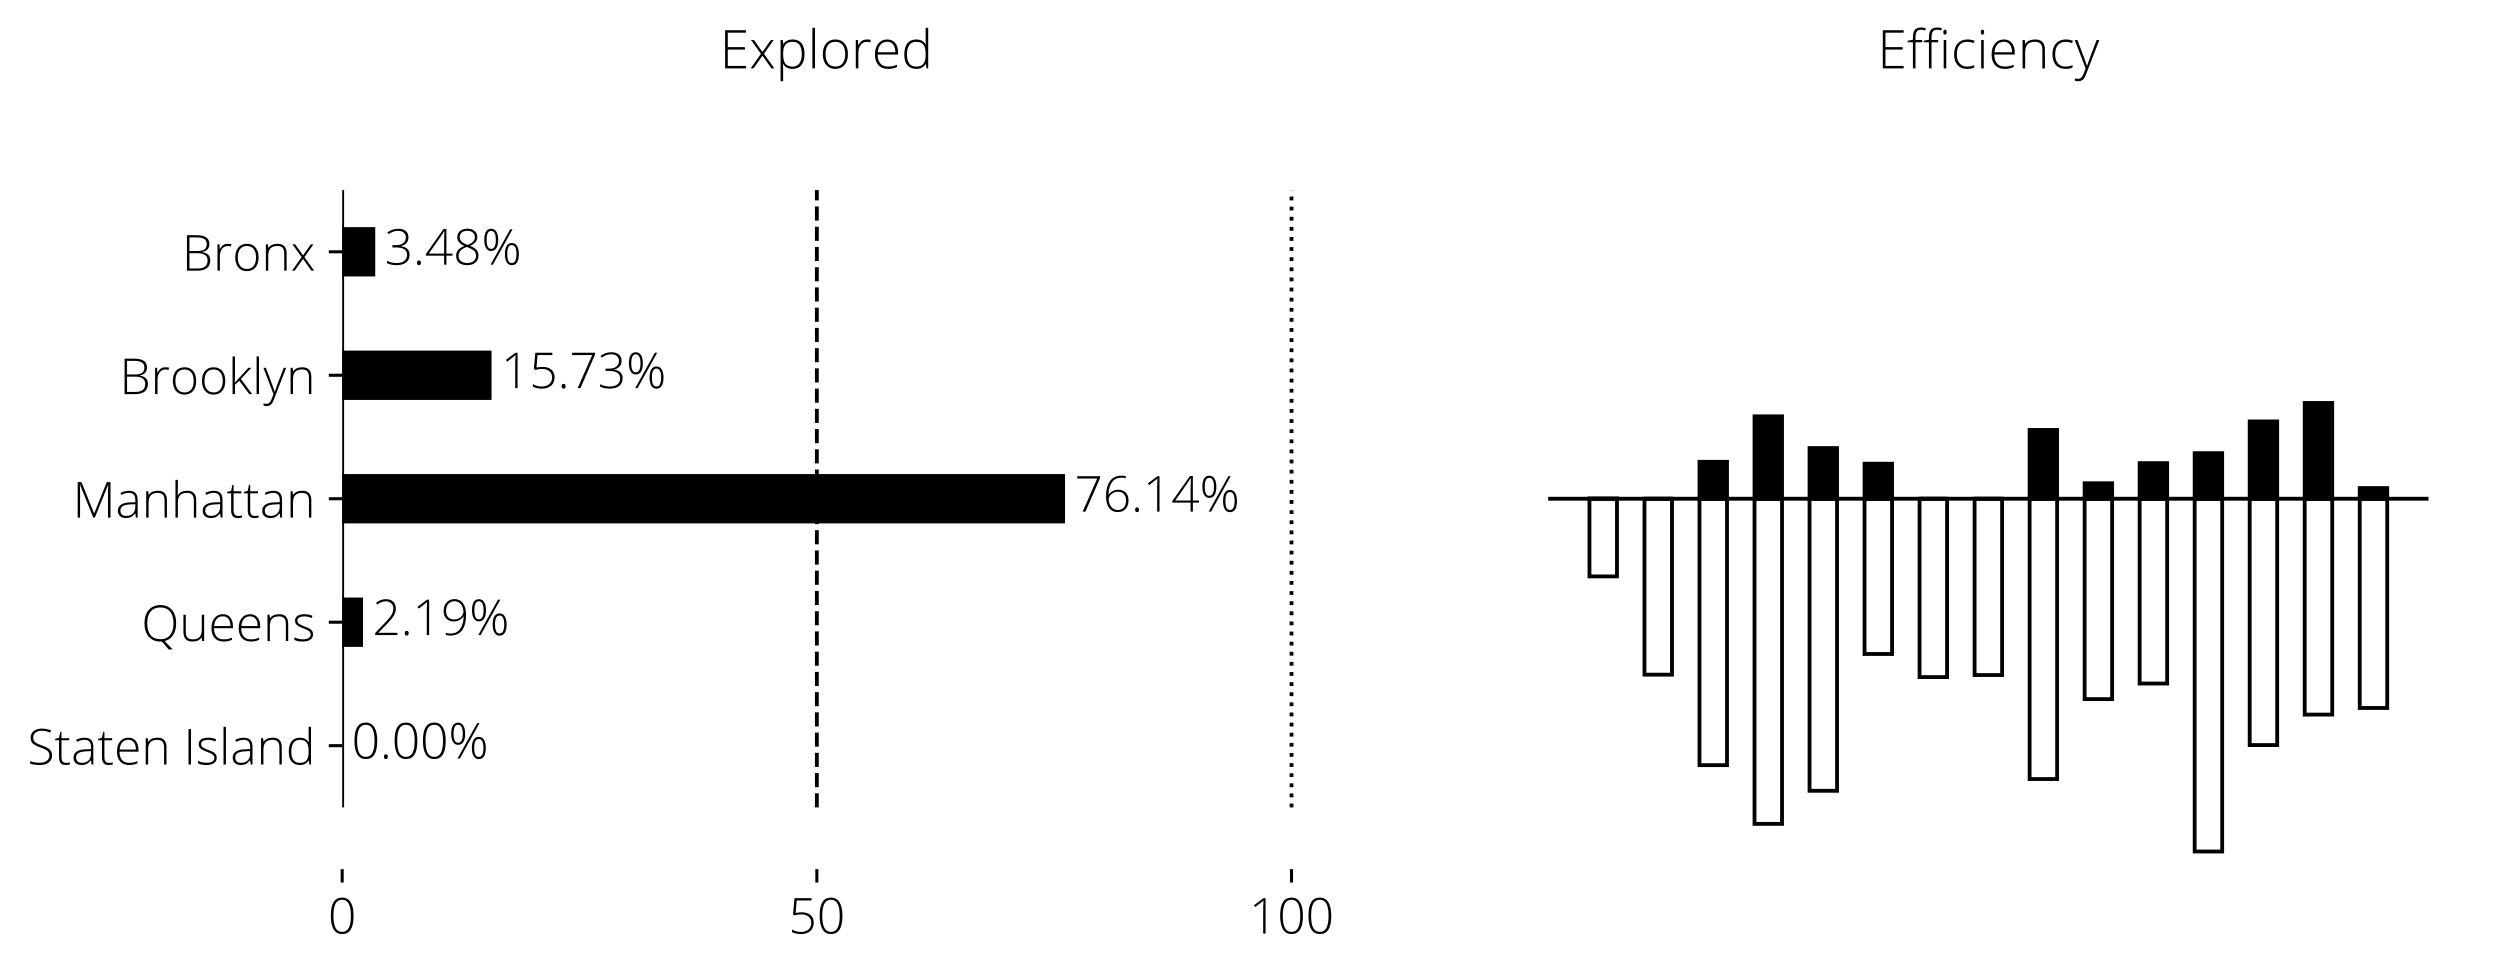
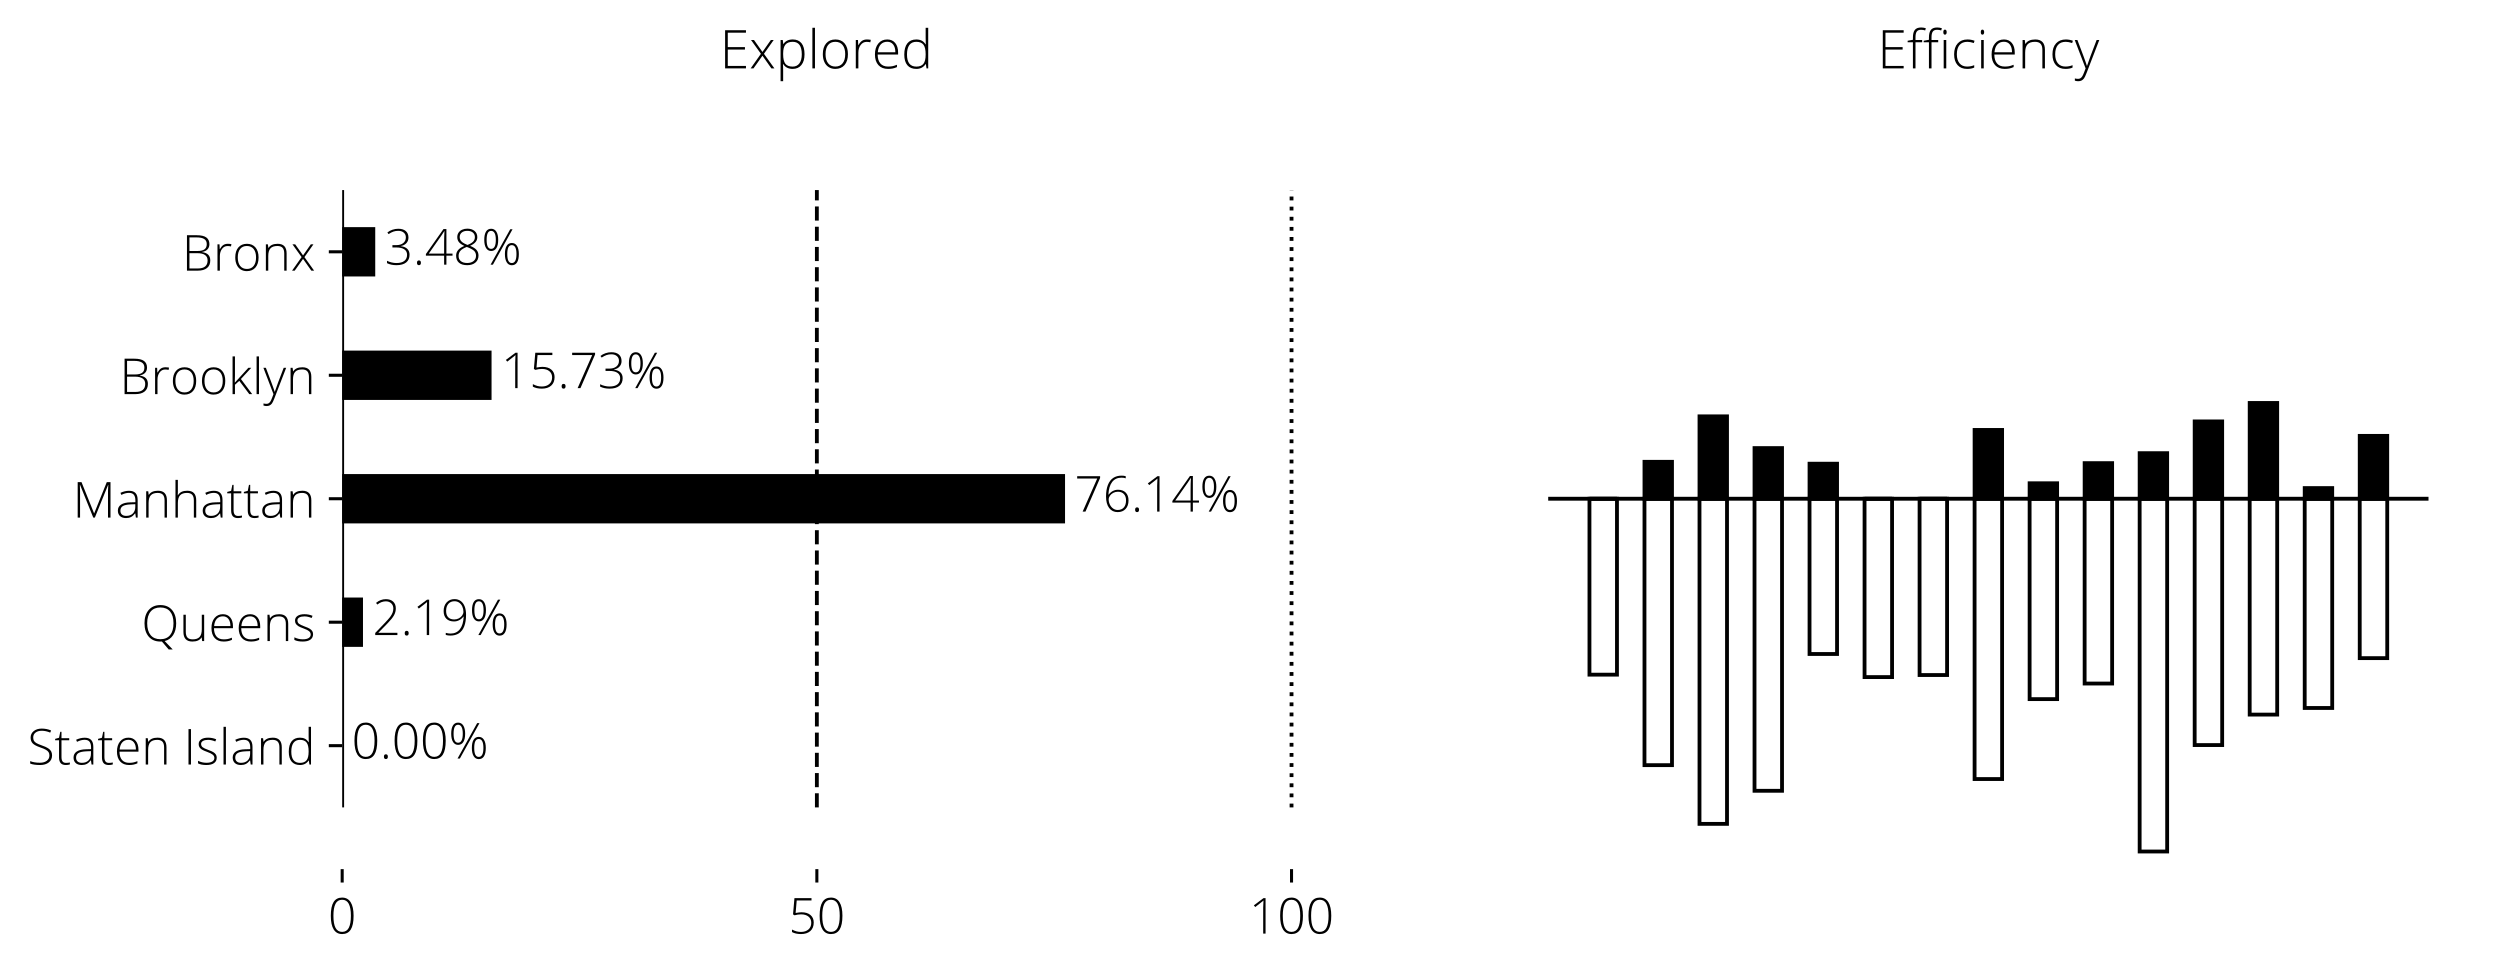
<svg xmlns="http://www.w3.org/2000/svg" xmlns:xlink="http://www.w3.org/1999/xlink" width="654.828pt" height="254.856pt" viewBox="0 0 654.828 254.856" version="1.1">
  <defs>
    <style type="text/css">*{stroke-linejoin: round; stroke-linecap: butt}</style>
  </defs>
  <g id="figure_1">
    <g id="patch_1">
      <path d="M 0 254.856  L 654.828 254.856  L 654.828 0  L 0 0  z " style="fill: #ffffff" />
    </g>
    <g id="axes_1">
      <g id="patch_2">
        <path d="M 89.628 227.654  L 343.265 227.654  L 343.265 33.614  L 89.628 33.614  L 89.628 227.654  z " style="fill: none" />
      </g>
      <g id="patch_3">
-         <path d="M 89.628 201.782  L 89.628 201.782  L 89.628 188.846  L 89.628 188.846  z " clip-path="url(#p3c4c8a587e)" />
+         <path d="M 89.628 201.782  L 89.628 201.782  L 89.628 188.846  L 89.628 188.846  z " clip-path="url(#p5fe9586108)" />
      </g>
      <g id="patch_4">
-         <path d="M 89.628 169.442  L 95.077 169.442  L 95.077 156.506  L 89.628 156.506  z " clip-path="url(#p3c4c8a587e)" />
+         <path d="M 89.628 169.442  L 95.077 169.442  L 95.077 156.506  L 89.628 156.506  z " clip-path="url(#p5fe9586108)" />
      </g>
      <g id="patch_5">
-         <path d="M 89.628 137.102  L 278.967 137.102  L 278.967 124.166  L 89.628 124.166  z " clip-path="url(#p3c4c8a587e)" />
+         <path d="M 89.628 137.102  L 278.967 137.102  L 278.967 124.166  L 89.628 124.166  z " clip-path="url(#p5fe9586108)" />
      </g>
      <g id="patch_6">
-         <path d="M 89.628 104.762  L 128.753 104.762  L 128.753 91.826  L 89.628 91.826  z " clip-path="url(#p3c4c8a587e)" />
+         <path d="M 89.628 104.762  L 128.753 104.762  L 128.753 91.826  L 89.628 91.826  z " clip-path="url(#p5fe9586108)" />
      </g>
      <g id="patch_7">
-         <path d="M 89.628 72.422  L 98.287 72.422  L 98.287 59.486  L 89.628 59.486  z " clip-path="url(#p3c4c8a587e)" />
+         <path d="M 89.628 72.422  L 98.287 72.422  L 98.287 59.486  L 89.628 59.486  z " clip-path="url(#p5fe9586108)" />
      </g>
      <g id="matplotlib.axis_1">
        <g id="xtick_1">
          <g id="line2d_1">
            <defs>
-               <path id="m3b1855dc30" d="M 0 0  L 0 3.5  " style="stroke: #000000; stroke-width: 0.8" />
+               <path id="m36b77d39cf" d="M 0 0  L 0 3.5  " style="stroke: #000000; stroke-width: 0.8" />
            </defs>
            <g>
-               <use xlink:href="#m3b1855dc30" x="89.628" y="227.654" style="stroke: #000000; stroke-width: 0.8" />
+               <use xlink:href="#m36b77d39cf" x="89.628" y="227.654" style="stroke: #000000; stroke-width: 0.8" />
            </g>
          </g>
          <g id="text_1">
            <g transform="translate(85.91836 244.5322) scale(0.13 -0.13)">
              <defs>
                <path id="OpenSans-Light-30" d="M 3297 2297  Q 3297 1094 2930 515  Q 2563 -63 1819 -63  Q 1103 -63 731 532  Q 359 1128 359 2297  Q 359 3491 720 4066  Q 1081 4641 1819 4641  Q 2541 4641 2919 4045  Q 3297 3450 3297 2297  z M 697 2297  Q 697 1234 975 726  Q 1253 219 1819 219  Q 2409 219 2679 744  Q 2950 1269 2950 2297  Q 2950 3309 2679 3834  Q 2409 4359 1819 4359  Q 1228 4359 962 3834  Q 697 3309 697 2297  z " transform="scale(0.015625)" />
              </defs>
              <use xlink:href="#OpenSans-Light-30" />
            </g>
          </g>
        </g>
        <g id="xtick_2">
          <g id="line2d_2">
            <g>
-               <use xlink:href="#m3b1855dc30" x="213.96" y="227.654" style="stroke: #000000; stroke-width: 0.8" />
+               <use xlink:href="#m36b77d39cf" x="213.96" y="227.654" style="stroke: #000000; stroke-width: 0.8" />
            </g>
          </g>
          <g id="text_2">
            <g transform="translate(206.5398 244.5322) scale(0.13 -0.13)">
              <defs>
                <path id="OpenSans-Light-35" d="M 1678 2747  Q 2409 2747 2829 2394  Q 3250 2041 3250 1422  Q 3250 719 2812 328  Q 2375 -63 1606 -63  Q 1266 -63 959 4  Q 653 72 447 197  L 447 519  Q 784 347 1046 280  Q 1309 213 1606 213  Q 2206 213 2568 530  Q 2931 847 2931 1388  Q 2931 1897 2578 2187  Q 2225 2478 1619 2478  Q 1213 2478 769 2356  L 581 2478  L 763 4569  L 2963 4569  L 2963 4269  L 1056 4269  L 916 2656  Q 1403 2747 1678 2747  z " transform="scale(0.015625)" />
              </defs>
              <use xlink:href="#OpenSans-Light-35" />
              <use xlink:href="#OpenSans-Light-30" x="57.08" />
            </g>
          </g>
        </g>
        <g id="xtick_3">
          <g id="line2d_3">
            <g>
-               <use xlink:href="#m3b1855dc30" x="338.292" y="227.654" style="stroke: #000000; stroke-width: 0.8" />
+               <use xlink:href="#m36b77d39cf" x="338.292" y="227.654" style="stroke: #000000; stroke-width: 0.8" />
            </g>
          </g>
          <g id="text_3">
            <g transform="translate(327.1613 244.5322) scale(0.13 -0.13)">
              <defs>
                <path id="OpenSans-Light-31" d="M 2131 0  L 1825 0  L 1825 3328  Q 1825 3781 1863 4269  Q 1816 4222 1766 4178  Q 1716 4134 800 3419  L 622 3641  L 1863 4569  L 2131 4569  L 2131 0  z " transform="scale(0.015625)" />
              </defs>
              <use xlink:href="#OpenSans-Light-31" />
              <use xlink:href="#OpenSans-Light-30" x="57.08" />
              <use xlink:href="#OpenSans-Light-30" x="114.16" />
            </g>
          </g>
        </g>
      </g>
      <g id="matplotlib.axis_2">
        <g id="ytick_1">
          <g id="line2d_4">
            <defs>
-               <path id="mf1cb1aafc4" d="M 0 0  L -3.5 0  " style="stroke: #000000; stroke-width: 0.8" />
+               <path id="m8789d0661a" d="M 0 0  L -3.5 0  " style="stroke: #000000; stroke-width: 0.8" />
            </defs>
            <g>
-               <use xlink:href="#mf1cb1aafc4" x="89.628" y="195.314" style="stroke: #000000; stroke-width: 0.8" />
+               <use xlink:href="#m8789d0661a" x="89.628" y="195.314" style="stroke: #000000; stroke-width: 0.8" />
            </g>
          </g>
          <g id="text_4">
            <g transform="translate(7.2 200.2532) scale(0.13 -0.13)">
              <defs>
                <path id="OpenSans-Light-53" d="M 3169 1178  Q 3169 606 2748 271  Q 2328 -63 1631 -63  Q 794 -63 347 122  L 347 441  Q 841 231 1606 231  Q 2169 231 2498 489  Q 2828 747 2828 1166  Q 2828 1425 2718 1595  Q 2609 1766 2362 1906  Q 2116 2047 1638 2209  Q 938 2450 670 2729  Q 403 3009 403 3475  Q 403 3988 804 4311  Q 1206 4634 1838 4634  Q 2481 4634 3047 4391  L 2931 4116  Q 2363 4353 1844 4353  Q 1338 4353 1038 4118  Q 738 3884 738 3481  Q 738 3228 830 3065  Q 922 2903 1131 2773  Q 1341 2644 1850 2463  Q 2384 2278 2653 2104  Q 2922 1931 3045 1711  Q 3169 1491 3169 1178  z " transform="scale(0.015625)" />
                <path id="OpenSans-Light-74" d="M 1466 213  Q 1759 213 1978 263  L 1978 13  Q 1753 -63 1459 -63  Q 1009 -63 795 178  Q 581 419 581 934  L 581 3128  L 78 3128  L 78 3309  L 581 3450  L 738 4219  L 897 4219  L 897 3397  L 1894 3397  L 1894 3128  L 897 3128  L 897 978  Q 897 588 1034 400  Q 1172 213 1466 213  z " transform="scale(0.015625)" />
                <path id="OpenSans-Light-61" d="M 2631 0  L 2553 538  L 2528 538  Q 2272 209 2001 73  Q 1731 -63 1363 -63  Q 863 -63 584 193  Q 306 450 306 903  Q 306 1400 720 1675  Q 1134 1950 1919 1966  L 2566 1984  L 2566 2209  Q 2566 2694 2369 2941  Q 2172 3188 1734 3188  Q 1263 3188 756 2925  L 641 3194  Q 1200 3456 1747 3456  Q 2306 3456 2582 3165  Q 2859 2875 2859 2259  L 2859 0  L 2631 0  z M 1381 219  Q 1925 219 2239 530  Q 2553 841 2553 1394  L 2553 1728  L 1959 1703  Q 1244 1669 939 1480  Q 634 1291 634 891  Q 634 572 829 395  Q 1025 219 1381 219  z " transform="scale(0.015625)" />
                <path id="OpenSans-Light-65" d="M 1941 -63  Q 1200 -63 786 393  Q 372 850 372 1672  Q 372 2484 772 2973  Q 1172 3463 1850 3463  Q 2450 3463 2797 3044  Q 3144 2625 3144 1906  L 3144 1656  L 697 1656  Q 703 956 1023 587  Q 1344 219 1941 219  Q 2231 219 2451 259  Q 2672 300 3009 434  L 3009 153  Q 2722 28 2478 -17  Q 2234 -63 1941 -63  z M 1850 3188  Q 1359 3188 1062 2864  Q 766 2541 716 1931  L 2816 1931  Q 2816 2522 2559 2855  Q 2303 3188 1850 3188  z " transform="scale(0.015625)" />
                <path id="OpenSans-Light-6e" d="M 2938 0  L 2938 2203  Q 2938 2716 2722 2948  Q 2506 3181 2053 3181  Q 1444 3181 1161 2873  Q 878 2566 878 1875  L 878 0  L 569 0  L 569 3397  L 831 3397  L 891 2931  L 909 2931  Q 1241 3463 2088 3463  Q 3244 3463 3244 2222  L 3244 0  L 2938 0  z " transform="scale(0.015625)" />
                <path id="OpenSans-Light-20" transform="scale(0.015625)" />
                <path id="OpenSans-Light-49" d="M 647 0  L 647 4569  L 966 4569  L 966 0  L 647 0  z " transform="scale(0.015625)" />
                <path id="OpenSans-Light-73" d="M 2675 884  Q 2675 428 2328 182  Q 1981 -63 1344 -63  Q 663 -63 263 147  L 263 481  Q 775 225 1344 225  Q 1847 225 2108 392  Q 2369 559 2369 838  Q 2369 1094 2161 1269  Q 1953 1444 1478 1613  Q 969 1797 762 1930  Q 556 2063 451 2230  Q 347 2397 347 2638  Q 347 3019 667 3241  Q 988 3463 1563 3463  Q 2113 3463 2606 3256  L 2491 2975  Q 1991 3181 1563 3181  Q 1147 3181 903 3043  Q 659 2906 659 2663  Q 659 2397 848 2237  Q 1038 2078 1588 1881  Q 2047 1716 2256 1583  Q 2466 1450 2570 1281  Q 2675 1113 2675 884  z " transform="scale(0.015625)" />
                <path id="OpenSans-Light-6c" d="M 878 0  L 569 0  L 569 4863  L 878 4863  L 878 0  z " transform="scale(0.015625)" />
                <path id="OpenSans-Light-64" d="M 1813 3463  Q 2181 3463 2450 3328  Q 2719 3194 2931 2869  L 2950 2869  Q 2931 3263 2931 3641  L 2931 4863  L 3238 4863  L 3238 0  L 3034 0  L 2956 519  L 2931 519  Q 2544 -63 1819 -63  Q 1116 -63 744 375  Q 372 813 372 1650  Q 372 2531 740 2997  Q 1109 3463 1813 3463  z M 1813 3181  Q 1256 3181 976 2790  Q 697 2400 697 1656  Q 697 213 1819 213  Q 2394 213 2662 547  Q 2931 881 2931 1650  L 2931 1703  Q 2931 2491 2667 2836  Q 2403 3181 1813 3181  z " transform="scale(0.015625)" />
              </defs>
              <use xlink:href="#OpenSans-Light-53" />
              <use xlink:href="#OpenSans-Light-74" x="54.492" />
              <use xlink:href="#OpenSans-Light-61" x="87.988" />
              <use xlink:href="#OpenSans-Light-74" x="140.967" />
              <use xlink:href="#OpenSans-Light-65" x="174.463" />
              <use xlink:href="#OpenSans-Light-6e" x="229.346" />
              <use xlink:href="#OpenSans-Light-20" x="288.33" />
              <use xlink:href="#OpenSans-Light-49" x="314.307" />
              <use xlink:href="#OpenSans-Light-73" x="339.502" />
              <use xlink:href="#OpenSans-Light-6c" x="386.084" />
              <use xlink:href="#OpenSans-Light-61" x="408.691" />
              <use xlink:href="#OpenSans-Light-6e" x="461.67" />
              <use xlink:href="#OpenSans-Light-64" x="520.654" />
            </g>
          </g>
        </g>
        <g id="ytick_2">
          <g id="line2d_5">
            <g>
-               <use xlink:href="#mf1cb1aafc4" x="89.628" y="162.974" style="stroke: #000000; stroke-width: 0.8" />
+               <use xlink:href="#m8789d0661a" x="89.628" y="162.974" style="stroke: #000000; stroke-width: 0.8" />
            </g>
          </g>
          <g id="text_5">
            <g transform="translate(37.03094 167.9132) scale(0.13 -0.13)">
              <defs>
                <path id="OpenSans-Light-51" d="M 4488 2291  Q 4488 1372 4094 770  Q 3700 169 3003 0  L 4044 -1088  L 3525 -1088  L 2644 -56  L 2541 -63  L 2444 -63  Q 1491 -63 947 570  Q 403 1203 403 2297  Q 403 3388 951 4014  Q 1500 4641 2450 4641  Q 3406 4641 3947 4011  Q 4488 3381 4488 2291  z M 750 2291  Q 750 1309 1187 773  Q 1625 238 2444 238  Q 3269 238 3705 769  Q 4141 1300 4141 2291  Q 4141 3278 3705 3804  Q 3269 4331 2450 4331  Q 1634 4331 1192 3800  Q 750 3269 750 2291  z " transform="scale(0.015625)" />
                <path id="OpenSans-Light-75" d="M 838 3397  L 838 1197  Q 838 684 1053 451  Q 1269 219 1722 219  Q 2328 219 2614 525  Q 2900 831 2900 1522  L 2900 3397  L 3206 3397  L 3206 0  L 2944 0  L 2888 469  L 2869 469  Q 2538 -63 1691 -63  Q 531 -63 531 1178  L 531 3397  L 838 3397  z " transform="scale(0.015625)" />
              </defs>
              <use xlink:href="#OpenSans-Light-51" />
              <use xlink:href="#OpenSans-Light-75" x="76.416" />
              <use xlink:href="#OpenSans-Light-65" x="135.4" />
              <use xlink:href="#OpenSans-Light-65" x="190.283" />
              <use xlink:href="#OpenSans-Light-6e" x="245.166" />
              <use xlink:href="#OpenSans-Light-73" x="304.15" />
            </g>
          </g>
        </g>
        <g id="ytick_3">
          <g id="line2d_6">
            <g>
-               <use xlink:href="#mf1cb1aafc4" x="89.628" y="130.634" style="stroke: #000000; stroke-width: 0.8" />
+               <use xlink:href="#m8789d0661a" x="89.628" y="130.634" style="stroke: #000000; stroke-width: 0.8" />
            </g>
          </g>
          <g id="text_6">
            <g transform="translate(19.03406 135.5732) scale(0.13 -0.13)">
              <defs>
                <path id="OpenSans-Light-4d" d="M 2656 0  L 953 4219  L 928 4219  Q 953 3831 953 3425  L 953 0  L 647 0  L 647 4569  L 1141 4569  L 2759 550  L 2778 550  L 4397 4569  L 4878 4569  L 4878 0  L 4556 0  L 4556 3463  Q 4556 3825 4594 4213  L 4569 4213  L 2859 0  L 2656 0  z " transform="scale(0.015625)" />
                <path id="OpenSans-Light-68" d="M 2938 0  L 2938 2203  Q 2938 2716 2722 2948  Q 2506 3181 2053 3181  Q 1444 3181 1161 2873  Q 878 2566 878 1875  L 878 0  L 569 0  L 569 4863  L 878 4863  L 878 3316  L 863 2881  L 884 2881  Q 1075 3188 1365 3325  Q 1656 3463 2088 3463  Q 3244 3463 3244 2222  L 3244 0  L 2938 0  z " transform="scale(0.015625)" />
              </defs>
              <use xlink:href="#OpenSans-Light-4d" />
              <use xlink:href="#OpenSans-Light-61" x="86.279" />
              <use xlink:href="#OpenSans-Light-6e" x="139.258" />
              <use xlink:href="#OpenSans-Light-68" x="198.242" />
              <use xlink:href="#OpenSans-Light-61" x="257.227" />
              <use xlink:href="#OpenSans-Light-74" x="310.205" />
              <use xlink:href="#OpenSans-Light-74" x="343.701" />
              <use xlink:href="#OpenSans-Light-61" x="377.197" />
              <use xlink:href="#OpenSans-Light-6e" x="430.176" />
            </g>
          </g>
        </g>
        <g id="ytick_4">
          <g id="line2d_7">
            <g>
-               <use xlink:href="#mf1cb1aafc4" x="89.628" y="98.294" style="stroke: #000000; stroke-width: 0.8" />
+               <use xlink:href="#m8789d0661a" x="89.628" y="98.294" style="stroke: #000000; stroke-width: 0.8" />
            </g>
          </g>
          <g id="text_7">
            <g transform="translate(31.31703 103.2332) scale(0.13 -0.13)">
              <defs>
                <path id="OpenSans-Light-42" d="M 647 4569  L 1900 4569  Q 2747 4569 3144 4281  Q 3541 3994 3541 3413  Q 3541 3016 3298 2752  Q 3056 2488 2591 2413  L 2591 2394  Q 3138 2313 3395 2048  Q 3653 1784 3653 1313  Q 3653 681 3234 340  Q 2816 0 2047 0  L 647 0  L 647 4569  z M 966 2534  L 1972 2534  Q 2616 2534 2908 2748  Q 3200 2963 3200 3419  Q 3200 3875 2870 4081  Q 2541 4288 1888 4288  L 966 4288  L 966 2534  z M 966 2253  L 966 281  L 2041 281  Q 3309 281 3309 1313  Q 3309 2253 1972 2253  L 966 2253  z " transform="scale(0.015625)" />
                <path id="OpenSans-Light-72" d="M 1906 3463  Q 2122 3463 2369 3419  L 2309 3122  Q 2097 3175 1869 3175  Q 1434 3175 1156 2806  Q 878 2438 878 1875  L 878 0  L 569 0  L 569 3397  L 831 3397  L 863 2784  L 884 2784  Q 1094 3159 1331 3311  Q 1569 3463 1906 3463  z " transform="scale(0.015625)" />
                <path id="OpenSans-Light-6f" d="M 3378 1703  Q 3378 872 2975 404  Q 2572 -63 1863 -63  Q 1416 -63 1075 153  Q 734 369 553 772  Q 372 1175 372 1703  Q 372 2534 775 2998  Q 1178 3463 1881 3463  Q 2581 3463 2979 2992  Q 3378 2522 3378 1703  z M 697 1703  Q 697 1003 1005 611  Q 1313 219 1875 219  Q 2438 219 2745 611  Q 3053 1003 3053 1703  Q 3053 2406 2742 2793  Q 2431 3181 1869 3181  Q 1306 3181 1001 2795  Q 697 2409 697 1703  z " transform="scale(0.015625)" />
                <path id="OpenSans-Light-6b" d="M 872 1491  L 2606 3397  L 2981 3397  L 1644 1947  L 3097 0  L 2725 0  L 1434 1716  L 878 1209  L 878 0  L 569 0  L 569 4863  L 878 4863  L 878 2425  L 856 1491  L 872 1491  z " transform="scale(0.015625)" />
                <path id="OpenSans-Light-79" d="M 0 3397  L 319 3397  L 1038 1491  Q 1366 613 1453 306  L 1472 306  Q 1603 709 1900 1509  L 2619 3397  L 2938 3397  L 1416 -550  Q 1231 -1031 1106 -1200  Q 981 -1369 814 -1453  Q 647 -1538 409 -1538  Q 231 -1538 13 -1472  L 13 -1203  Q 194 -1253 403 -1253  Q 563 -1253 684 -1178  Q 806 -1103 904 -945  Q 1003 -788 1133 -445  Q 1263 -103 1300 0  L 0 3397  z " transform="scale(0.015625)" />
              </defs>
              <use xlink:href="#OpenSans-Light-42" />
              <use xlink:href="#OpenSans-Light-72" x="62.695" />
              <use xlink:href="#OpenSans-Light-6f" x="101.611" />
              <use xlink:href="#OpenSans-Light-6f" x="160.205" />
              <use xlink:href="#OpenSans-Light-6b" x="218.799" />
              <use xlink:href="#OpenSans-Light-6c" x="267.188" />
              <use xlink:href="#OpenSans-Light-79" x="289.795" />
              <use xlink:href="#OpenSans-Light-6e" x="335.693" />
            </g>
          </g>
        </g>
        <g id="ytick_5">
          <g id="line2d_8">
            <g>
-               <use xlink:href="#mf1cb1aafc4" x="89.628" y="65.954" style="stroke: #000000; stroke-width: 0.8" />
+               <use xlink:href="#m8789d0661a" x="89.628" y="65.954" style="stroke: #000000; stroke-width: 0.8" />
            </g>
          </g>
          <g id="text_8">
            <g transform="translate(47.65641 70.89317) scale(0.13 -0.13)">
              <defs>
                <path id="OpenSans-Light-78" d="M 1403 1747  L 219 3397  L 575 3397  L 1588 1966  L 2591 3397  L 2931 3397  L 1766 1747  L 3016 0  L 2656 0  L 1588 1516  L 513 0  L 172 0  L 1403 1747  z " transform="scale(0.015625)" />
              </defs>
              <use xlink:href="#OpenSans-Light-42" />
              <use xlink:href="#OpenSans-Light-72" x="62.695" />
              <use xlink:href="#OpenSans-Light-6f" x="101.611" />
              <use xlink:href="#OpenSans-Light-6e" x="160.205" />
              <use xlink:href="#OpenSans-Light-78" x="219.189" />
            </g>
          </g>
        </g>
      </g>
      <g id="LineCollection_1">
-         <path d="M 89.628 211.484  L 89.628 49.784  " clip-path="url(#p3c4c8a587e)" style="fill: none; stroke: #000000" />
+         <path d="M 89.628 211.484  L 89.628 49.784  " clip-path="url(#p5fe9586108)" style="fill: none; stroke: #000000" />
      </g>
      <g id="LineCollection_2">
-         <path d="M 213.96 211.484  L 213.96 49.784  " clip-path="url(#p3c4c8a587e)" style="fill: none; stroke-dasharray: 3.7,1.6; stroke-dashoffset: 0; stroke: #000000" />
+         <path d="M 213.96 211.484  L 213.96 49.784  " clip-path="url(#p5fe9586108)" style="fill: none; stroke-dasharray: 3.7,1.6; stroke-dashoffset: 0; stroke: #000000" />
      </g>
      <g id="LineCollection_3">
-         <path d="M 338.292 211.484  L 338.292 49.784  " clip-path="url(#p3c4c8a587e)" style="fill: none; stroke-dasharray: 1,1.65; stroke-dashoffset: 0; stroke: #000000" />
+         <path d="M 338.292 211.484  L 338.292 49.784  " clip-path="url(#p5fe9586108)" style="fill: none; stroke-dasharray: 1,1.65; stroke-dashoffset: 0; stroke: #000000" />
      </g>
      <g id="text_9">
        <g transform="translate(92.11507 198.6911) scale(0.13 -0.13)">
          <defs>
            <path id="OpenSans-Light-2e" d="M 506 244  Q 506 550 756 550  Q 1013 550 1013 244  Q 1013 -63 756 -63  Q 506 -63 506 244  z " transform="scale(0.015625)" />
            <path id="OpenSans-Light-25" d="M 659 3206  Q 659 2625 800 2333  Q 941 2041 1241 2041  Q 1844 2041 1844 3206  Q 1844 3781 1689 4070  Q 1534 4359 1241 4359  Q 941 4359 800 4070  Q 659 3781 659 3206  z M 2150 3206  Q 2150 2500 1915 2133  Q 1681 1766 1241 1766  Q 825 1766 589 2142  Q 353 2519 353 3206  Q 353 3903 578 4268  Q 803 4634 1241 4634  Q 1675 4634 1912 4257  Q 2150 3881 2150 3206  z M 3322 1369  Q 3322 791 3462 502  Q 3603 213 3903 213  Q 4506 213 4506 1369  Q 4506 2522 3903 2522  Q 3603 2522 3462 2236  Q 3322 1950 3322 1369  z M 4813 1369  Q 4813 663 4581 295  Q 4350 -72 3909 -72  Q 3484 -72 3250 308  Q 3016 688 3016 1369  Q 3016 2072 3245 2434  Q 3475 2797 3909 2797  Q 4338 2797 4575 2422  Q 4813 2047 4813 1369  z M 4000 4569  L 1466 0  L 1166 0  L 3700 4569  L 4000 4569  z " transform="scale(0.015625)" />
          </defs>
          <use xlink:href="#OpenSans-Light-30" />
          <use xlink:href="#OpenSans-Light-2e" x="57.08" />
          <use xlink:href="#OpenSans-Light-30" x="80.859" />
          <use xlink:href="#OpenSans-Light-30" x="137.939" />
          <use xlink:href="#OpenSans-Light-25" x="195.02" />
        </g>
      </g>
      <g id="text_10">
        <g transform="translate(97.5641 166.3511) scale(0.13 -0.13)">
          <defs>
            <path id="OpenSans-Light-32" d="M 3213 0  L 353 0  L 353 275  L 1569 1544  Q 2081 2075 2287 2356  Q 2494 2638 2591 2894  Q 2688 3150 2688 3431  Q 2688 3841 2419 4097  Q 2150 4353 1722 4353  Q 1150 4353 628 3938  L 459 4153  Q 1031 4634 1728 4634  Q 2325 4634 2667 4315  Q 3009 3997 3009 3438  Q 3009 2984 2779 2561  Q 2550 2138 1941 1516  L 769 313  L 769 300  L 3213 300  L 3213 0  z " transform="scale(0.015625)" />
            <path id="OpenSans-Light-39" d="M 3238 2631  Q 3238 1731 3002 1125  Q 2766 519 2314 228  Q 1863 -63 1222 -63  Q 897 -63 622 19  L 622 288  Q 756 244 945 220  Q 1134 197 1234 197  Q 2006 197 2443 755  Q 2881 1313 2931 2381  L 2894 2381  Q 2666 2081 2350 1920  Q 2034 1759 1691 1759  Q 1056 1759 701 2109  Q 347 2459 347 3103  Q 347 3791 736 4216  Q 1125 4641 1747 4641  Q 2197 4641 2534 4405  Q 2872 4169 3055 3712  Q 3238 3256 3238 2631  z M 1747 4366  Q 1253 4366 959 4033  Q 666 3700 666 3122  Q 666 2578 937 2297  Q 1209 2016 1716 2016  Q 2031 2016 2304 2156  Q 2578 2297 2739 2530  Q 2900 2763 2900 3003  Q 2900 3369 2754 3687  Q 2609 4006 2348 4186  Q 2088 4366 1747 4366  z " transform="scale(0.015625)" />
          </defs>
          <use xlink:href="#OpenSans-Light-32" />
          <use xlink:href="#OpenSans-Light-2e" x="57.08" />
          <use xlink:href="#OpenSans-Light-31" x="80.859" />
          <use xlink:href="#OpenSans-Light-39" x="137.939" />
          <use xlink:href="#OpenSans-Light-25" x="195.02" />
        </g>
      </g>
      <g id="text_11">
        <g transform="translate(281.4537 134.0111) scale(0.13 -0.13)">
          <defs>
            <path id="OpenSans-Light-37" d="M 1044 0  L 2925 4269  L 341 4269  L 341 4569  L 3297 4569  L 3297 4341  L 1409 0  L 1044 0  z " transform="scale(0.015625)" />
            <path id="OpenSans-Light-36" d="M 409 1947  Q 409 2838 651 3445  Q 894 4053 1339 4347  Q 1784 4641 2413 4641  Q 2706 4641 2950 4569  L 2950 4294  Q 2722 4378 2400 4378  Q 1628 4378 1198 3822  Q 769 3266 716 2203  L 756 2203  Q 994 2509 1300 2665  Q 1606 2822 1947 2822  Q 2588 2822 2948 2456  Q 3309 2091 3309 1447  Q 3309 747 2929 342  Q 2550 -63 1906 -63  Q 1213 -63 811 467  Q 409 997 409 1947  z M 1906 213  Q 2419 213 2703 534  Q 2988 856 2988 1453  Q 2988 1978 2706 2272  Q 2425 2566 1941 2566  Q 1622 2566 1348 2425  Q 1075 2284 912 2051  Q 750 1819 750 1575  Q 750 1228 904 908  Q 1059 588 1323 400  Q 1588 213 1906 213  z " transform="scale(0.015625)" />
            <path id="OpenSans-Light-34" d="M 3566 1166  L 2778 1166  L 2778 0  L 2484 0  L 2484 1166  L 134 1166  L 134 1375  L 2400 4594  L 2778 4594  L 2778 1434  L 3566 1434  L 3566 1166  z M 2484 1434  L 2484 2741  Q 2484 3684 2528 4325  L 2503 4325  Q 2441 4209 2119 3738  L 506 1434  L 2484 1434  z " transform="scale(0.015625)" />
          </defs>
          <use xlink:href="#OpenSans-Light-37" />
          <use xlink:href="#OpenSans-Light-36" x="57.08" />
          <use xlink:href="#OpenSans-Light-2e" x="114.16" />
          <use xlink:href="#OpenSans-Light-31" x="137.939" />
          <use xlink:href="#OpenSans-Light-34" x="195.02" />
          <use xlink:href="#OpenSans-Light-25" x="252.1" />
        </g>
      </g>
      <g id="text_12">
        <g transform="translate(131.2399 101.6711) scale(0.13 -0.13)">
          <defs>
            <path id="OpenSans-Light-33" d="M 3059 3494  Q 3059 3069 2792 2778  Q 2525 2488 2075 2406  L 2075 2388  Q 2625 2319 2912 2037  Q 3200 1756 3200 1281  Q 3200 641 2764 289  Q 2328 -63 1509 -63  Q 813 -63 294 197  L 294 506  Q 556 369 882 291  Q 1209 213 1497 213  Q 2188 213 2534 492  Q 2881 772 2881 1281  Q 2881 1734 2526 1978  Q 2172 2222 1484 2222  L 991 2222  L 991 2522  L 1491 2522  Q 2059 2522 2392 2792  Q 2725 3063 2725 3525  Q 2725 3906 2454 4136  Q 2184 4366 1747 4366  Q 1406 4366 1125 4270  Q 844 4175 494 3944  L 341 4153  Q 606 4375 981 4504  Q 1356 4634 1741 4634  Q 2372 4634 2715 4336  Q 3059 4038 3059 3494  z " transform="scale(0.015625)" />
          </defs>
          <use xlink:href="#OpenSans-Light-31" />
          <use xlink:href="#OpenSans-Light-35" x="57.08" />
          <use xlink:href="#OpenSans-Light-2e" x="114.16" />
          <use xlink:href="#OpenSans-Light-37" x="137.939" />
          <use xlink:href="#OpenSans-Light-33" x="195.02" />
          <use xlink:href="#OpenSans-Light-25" x="252.1" />
        </g>
      </g>
      <g id="text_13">
        <g transform="translate(100.7736 69.33114) scale(0.13 -0.13)">
          <defs>
            <path id="OpenSans-Light-38" d="M 1819 4647  Q 2400 4647 2754 4350  Q 3109 4053 3109 3547  Q 3109 3197 2889 2928  Q 2669 2659 2175 2431  Q 2775 2184 3019 1890  Q 3263 1597 3263 1178  Q 3263 613 2867 275  Q 2472 -63 1806 -63  Q 1116 -63 747 253  Q 378 569 378 1172  Q 378 1581 637 1890  Q 897 2200 1441 2419  Q 938 2656 731 2920  Q 525 3184 525 3553  Q 525 3881 690 4129  Q 856 4378 1154 4512  Q 1453 4647 1819 4647  z M 697 1125  Q 697 694 989 456  Q 1281 219 1806 219  Q 2319 219 2631 470  Q 2944 722 2944 1153  Q 2944 1541 2698 1783  Q 2453 2025 1753 2291  Q 1178 2069 937 1800  Q 697 1531 697 1125  z M 1813 4366  Q 1372 4366 1105 4148  Q 838 3931 838 3553  Q 838 3334 936 3167  Q 1034 3000 1220 2864  Q 1406 2728 1844 2547  Q 2353 2744 2575 2981  Q 2797 3219 2797 3553  Q 2797 3928 2533 4147  Q 2269 4366 1813 4366  z " transform="scale(0.015625)" />
          </defs>
          <use xlink:href="#OpenSans-Light-33" />
          <use xlink:href="#OpenSans-Light-2e" x="57.08" />
          <use xlink:href="#OpenSans-Light-34" x="80.859" />
          <use xlink:href="#OpenSans-Light-38" x="137.939" />
          <use xlink:href="#OpenSans-Light-25" x="195.02" />
        </g>
      </g>
      <g id="text_14">
        <g transform="translate(188.5144 17.91219) scale(0.14 -0.14)">
          <defs>
            <path id="OpenSans-Light-45" d="M 3144 0  L 647 0  L 647 4569  L 3144 4569  L 3144 4275  L 966 4275  L 966 2547  L 3022 2547  L 3022 2253  L 966 2253  L 966 294  L 3144 294  L 3144 0  z " transform="scale(0.015625)" />
            <path id="OpenSans-Light-70" d="M 2022 -63  Q 1238 -63 878 525  L 856 525  L 866 263  Q 878 31 878 -244  L 878 -1538  L 569 -1538  L 569 3397  L 831 3397  L 891 2913  L 909 2913  Q 1259 3463 2028 3463  Q 2716 3463 3077 3011  Q 3438 2559 3438 1697  Q 3438 859 3058 398  Q 2678 -63 2022 -63  z M 2016 213  Q 2538 213 2823 600  Q 3109 988 3109 1684  Q 3109 3181 2028 3181  Q 1434 3181 1156 2854  Q 878 2528 878 1791  L 878 1691  Q 878 894 1145 553  Q 1413 213 2016 213  z " transform="scale(0.015625)" />
          </defs>
          <use xlink:href="#OpenSans-Light-45" />
          <use xlink:href="#OpenSans-Light-78" x="55.176" />
          <use xlink:href="#OpenSans-Light-70" x="104.98" />
          <use xlink:href="#OpenSans-Light-6c" x="164.502" />
          <use xlink:href="#OpenSans-Light-6f" x="187.109" />
          <use xlink:href="#OpenSans-Light-72" x="245.703" />
          <use xlink:href="#OpenSans-Light-65" x="284.619" />
          <use xlink:href="#OpenSans-Light-64" x="339.502" />
        </g>
      </g>
    </g>
    <g id="axes_2">
      <g id="patch_8">
-         <path d="M 416.329 130.634  L 423.535 130.634  L 423.535 130.576  L 416.329 130.576  z " clip-path="url(#p36b96a2490)" style="stroke: #000000; stroke-linejoin: miter" />
+         <path d="M 416.329 130.634  L 423.535 130.634  L 423.535 130.634  L 416.329 130.634  z " clip-path="url(#p3e0f60b37a)" style="stroke: #000000; stroke-linejoin: miter" />
      </g>
      <g id="patch_9">
-         <path d="M 430.741 130.634  L 437.946 130.634  L 437.946 130.634  L 430.741 130.634  z " clip-path="url(#p36b96a2490)" style="stroke: #000000; stroke-linejoin: miter" />
+         <path d="M 430.741 130.634  L 437.946 130.634  L 437.946 120.961  L 430.741 120.961  z " clip-path="url(#p3e0f60b37a)" style="stroke: #000000; stroke-linejoin: miter" />
      </g>
      <g id="patch_10">
-         <path d="M 445.152 130.634  L 452.357 130.634  L 452.357 120.961  L 445.152 120.961  z " clip-path="url(#p36b96a2490)" style="stroke: #000000; stroke-linejoin: miter" />
+         <path d="M 445.152 130.634  L 452.357 130.634  L 452.357 109.053  L 445.152 109.053  z " clip-path="url(#p3e0f60b37a)" style="stroke: #000000; stroke-linejoin: miter" />
      </g>
      <g id="patch_11">
-         <path d="M 459.563 130.634  L 466.768 130.634  L 466.768 109.053  L 459.563 109.053  z " clip-path="url(#p36b96a2490)" style="stroke: #000000; stroke-linejoin: miter" />
+         <path d="M 459.563 130.634  L 466.768 130.634  L 466.768 117.367  L 459.563 117.367  z " clip-path="url(#p3e0f60b37a)" style="stroke: #000000; stroke-linejoin: miter" />
      </g>
      <g id="patch_12">
-         <path d="M 473.974 130.634  L 481.18 130.634  L 481.18 117.367  L 473.974 117.367  z " clip-path="url(#p36b96a2490)" style="stroke: #000000; stroke-linejoin: miter" />
+         <path d="M 473.974 130.634  L 481.18 130.634  L 481.18 121.456  L 473.974 121.456  z " clip-path="url(#p3e0f60b37a)" style="stroke: #000000; stroke-linejoin: miter" />
      </g>
      <g id="patch_13">
-         <path d="M 488.385 130.634  L 495.591 130.634  L 495.591 121.456  L 488.385 121.456  z " clip-path="url(#p36b96a2490)" style="stroke: #000000; stroke-linejoin: miter" />
+         <path d="M 488.385 130.634  L 495.591 130.634  L 495.591 130.634  L 488.385 130.634  z " clip-path="url(#p3e0f60b37a)" style="stroke: #000000; stroke-linejoin: miter" />
      </g>
      <g id="patch_14">
-         <path d="M 502.796 130.634  L 510.002 130.634  L 510.002 130.634  L 502.796 130.634  z " clip-path="url(#p36b96a2490)" style="stroke: #000000; stroke-linejoin: miter" />
+         <path d="M 502.796 130.634  L 510.002 130.634  L 510.002 130.634  L 502.796 130.634  z " clip-path="url(#p3e0f60b37a)" style="stroke: #000000; stroke-linejoin: miter" />
      </g>
      <g id="patch_15">
-         <path d="M 517.207 130.634  L 524.413 130.634  L 524.413 130.634  L 517.207 130.634  z " clip-path="url(#p36b96a2490)" style="stroke: #000000; stroke-linejoin: miter" />
+         <path d="M 517.207 130.634  L 524.413 130.634  L 524.413 112.615  L 517.207 112.615  z " clip-path="url(#p3e0f60b37a)" style="stroke: #000000; stroke-linejoin: miter" />
      </g>
      <g id="patch_16">
-         <path d="M 531.619 130.634  L 538.824 130.634  L 538.824 112.615  L 531.619 112.615  z " clip-path="url(#p36b96a2490)" style="stroke: #000000; stroke-linejoin: miter" />
+         <path d="M 531.619 130.634  L 538.824 130.634  L 538.824 126.582  L 531.619 126.582  z " clip-path="url(#p3e0f60b37a)" style="stroke: #000000; stroke-linejoin: miter" />
      </g>
      <g id="patch_17">
-         <path d="M 546.03 130.634  L 553.235 130.634  L 553.235 126.582  L 546.03 126.582  z " clip-path="url(#p36b96a2490)" style="stroke: #000000; stroke-linejoin: miter" />
+         <path d="M 546.03 130.634  L 553.235 130.634  L 553.235 121.309  L 546.03 121.309  z " clip-path="url(#p3e0f60b37a)" style="stroke: #000000; stroke-linejoin: miter" />
      </g>
      <g id="patch_18">
-         <path d="M 560.441 130.634  L 567.647 130.634  L 567.647 121.309  L 560.441 121.309  z " clip-path="url(#p36b96a2490)" style="stroke: #000000; stroke-linejoin: miter" />
+         <path d="M 560.441 130.634  L 567.647 130.634  L 567.647 118.698  L 560.441 118.698  z " clip-path="url(#p3e0f60b37a)" style="stroke: #000000; stroke-linejoin: miter" />
      </g>
      <g id="patch_19">
-         <path d="M 574.852 130.634  L 582.058 130.634  L 582.058 118.698  L 574.852 118.698  z " clip-path="url(#p36b96a2490)" style="stroke: #000000; stroke-linejoin: miter" />
+         <path d="M 574.852 130.634  L 582.058 130.634  L 582.058 110.382  L 574.852 110.382  z " clip-path="url(#p3e0f60b37a)" style="stroke: #000000; stroke-linejoin: miter" />
      </g>
      <g id="patch_20">
-         <path d="M 589.263 130.634  L 596.469 130.634  L 596.469 110.382  L 589.263 110.382  z " clip-path="url(#p36b96a2490)" style="stroke: #000000; stroke-linejoin: miter" />
+         <path d="M 589.263 130.634  L 596.469 130.634  L 596.469 105.549  L 589.263 105.549  z " clip-path="url(#p3e0f60b37a)" style="stroke: #000000; stroke-linejoin: miter" />
      </g>
      <g id="patch_21">
-         <path d="M 603.674 130.634  L 610.88 130.634  L 610.88 105.549  L 603.674 105.549  z " clip-path="url(#p36b96a2490)" style="stroke: #000000; stroke-linejoin: miter" />
+         <path d="M 603.674 130.634  L 610.88 130.634  L 610.88 127.842  L 603.674 127.842  z " clip-path="url(#p3e0f60b37a)" style="stroke: #000000; stroke-linejoin: miter" />
      </g>
      <g id="patch_22">
-         <path d="M 618.086 130.634  L 625.291 130.634  L 625.291 127.842  L 618.086 127.842  z " clip-path="url(#p36b96a2490)" style="stroke: #000000; stroke-linejoin: miter" />
+         <path d="M 618.086 130.634  L 625.291 130.634  L 625.291 114.169  L 618.086 114.169  z " clip-path="url(#p3e0f60b37a)" style="stroke: #000000; stroke-linejoin: miter" />
      </g>
      <g id="patch_23">
-         <path d="M 416.329 130.634  L 423.535 130.634  L 423.535 150.978  L 416.329 150.978  L 416.329 130.634  z " clip-path="url(#p36b96a2490)" style="fill: none; stroke: #000000; stroke-linejoin: miter" />
+         <path d="M 416.329 130.634  L 423.535 130.634  L 423.535 176.714  L 416.329 176.714  L 416.329 130.634  z " clip-path="url(#p3e0f60b37a)" style="fill: none; stroke: #000000; stroke-linejoin: miter" />
      </g>
      <g id="patch_24">
-         <path d="M 430.741 130.634  L 437.946 130.634  L 437.946 176.714  L 430.741 176.714  L 430.741 130.634  z " clip-path="url(#p36b96a2490)" style="fill: none; stroke: #000000; stroke-linejoin: miter" />
+         <path d="M 430.741 130.634  L 437.946 130.634  L 437.946 200.417  L 430.741 200.417  L 430.741 130.634  z " clip-path="url(#p3e0f60b37a)" style="fill: none; stroke: #000000; stroke-linejoin: miter" />
      </g>
      <g id="patch_25">
-         <path d="M 445.152 130.634  L 452.357 130.634  L 452.357 200.417  L 445.152 200.417  L 445.152 130.634  z " clip-path="url(#p36b96a2490)" style="fill: none; stroke: #000000; stroke-linejoin: miter" />
+         <path d="M 445.152 130.634  L 452.357 130.634  L 452.357 215.797  L 445.152 215.797  L 445.152 130.634  z " clip-path="url(#p3e0f60b37a)" style="fill: none; stroke: #000000; stroke-linejoin: miter" />
      </g>
      <g id="patch_26">
-         <path d="M 459.563 130.634  L 466.768 130.634  L 466.768 215.797  L 459.563 215.797  L 459.563 130.634  z " clip-path="url(#p36b96a2490)" style="fill: none; stroke: #000000; stroke-linejoin: miter" />
+         <path d="M 459.563 130.634  L 466.768 130.634  L 466.768 207.132  L 459.563 207.132  L 459.563 130.634  z " clip-path="url(#p3e0f60b37a)" style="fill: none; stroke: #000000; stroke-linejoin: miter" />
      </g>
      <g id="patch_27">
-         <path d="M 473.974 130.634  L 481.18 130.634  L 481.18 207.132  L 473.974 207.132  L 473.974 130.634  z " clip-path="url(#p36b96a2490)" style="fill: none; stroke: #000000; stroke-linejoin: miter" />
+         <path d="M 473.974 130.634  L 481.18 130.634  L 481.18 171.301  L 473.974 171.301  L 473.974 130.634  z " clip-path="url(#p3e0f60b37a)" style="fill: none; stroke: #000000; stroke-linejoin: miter" />
      </g>
      <g id="patch_28">
-         <path d="M 488.385 130.634  L 495.591 130.634  L 495.591 171.301  L 488.385 171.301  L 488.385 130.634  z " clip-path="url(#p36b96a2490)" style="fill: none; stroke: #000000; stroke-linejoin: miter" />
+         <path d="M 488.385 130.634  L 495.591 130.634  L 495.591 177.349  L 488.385 177.349  L 488.385 130.634  z " clip-path="url(#p3e0f60b37a)" style="fill: none; stroke: #000000; stroke-linejoin: miter" />
      </g>
      <g id="patch_29">
-         <path d="M 502.796 130.634  L 510.002 130.634  L 510.002 177.349  L 502.796 177.349  L 502.796 130.634  z " clip-path="url(#p36b96a2490)" style="fill: none; stroke: #000000; stroke-linejoin: miter" />
+         <path d="M 502.796 130.634  L 510.002 130.634  L 510.002 176.812  L 502.796 176.812  L 502.796 130.634  z " clip-path="url(#p3e0f60b37a)" style="fill: none; stroke: #000000; stroke-linejoin: miter" />
      </g>
      <g id="patch_30">
-         <path d="M 517.207 130.634  L 524.413 130.634  L 524.413 176.812  L 517.207 176.812  L 517.207 130.634  z " clip-path="url(#p36b96a2490)" style="fill: none; stroke: #000000; stroke-linejoin: miter" />
+         <path d="M 517.207 130.634  L 524.413 130.634  L 524.413 204.056  L 517.207 204.056  L 517.207 130.634  z " clip-path="url(#p3e0f60b37a)" style="fill: none; stroke: #000000; stroke-linejoin: miter" />
      </g>
      <g id="patch_31">
-         <path d="M 531.619 130.634  L 538.824 130.634  L 538.824 204.056  L 531.619 204.056  L 531.619 130.634  z " clip-path="url(#p36b96a2490)" style="fill: none; stroke: #000000; stroke-linejoin: miter" />
+         <path d="M 531.619 130.634  L 538.824 130.634  L 538.824 183.122  L 531.619 183.122  L 531.619 130.634  z " clip-path="url(#p3e0f60b37a)" style="fill: none; stroke: #000000; stroke-linejoin: miter" />
      </g>
      <g id="patch_32">
-         <path d="M 546.03 130.634  L 553.235 130.634  L 553.235 183.122  L 546.03 183.122  L 546.03 130.634  z " clip-path="url(#p36b96a2490)" style="fill: none; stroke: #000000; stroke-linejoin: miter" />
+         <path d="M 546.03 130.634  L 553.235 130.634  L 553.235 179.039  L 546.03 179.039  L 546.03 130.634  z " clip-path="url(#p3e0f60b37a)" style="fill: none; stroke: #000000; stroke-linejoin: miter" />
      </g>
      <g id="patch_33">
-         <path d="M 560.441 130.634  L 567.647 130.634  L 567.647 179.039  L 560.441 179.039  L 560.441 130.634  z " clip-path="url(#p36b96a2490)" style="fill: none; stroke: #000000; stroke-linejoin: miter" />
+         <path d="M 560.441 130.634  L 567.647 130.634  L 567.647 223.035  L 560.441 223.035  L 560.441 130.634  z " clip-path="url(#p3e0f60b37a)" style="fill: none; stroke: #000000; stroke-linejoin: miter" />
      </g>
      <g id="patch_34">
-         <path d="M 574.852 130.634  L 582.058 130.634  L 582.058 223.035  L 574.852 223.035  L 574.852 130.634  z " clip-path="url(#p36b96a2490)" style="fill: none; stroke: #000000; stroke-linejoin: miter" />
+         <path d="M 574.852 130.634  L 582.058 130.634  L 582.058 195.155  L 574.852 195.155  L 574.852 130.634  z " clip-path="url(#p3e0f60b37a)" style="fill: none; stroke: #000000; stroke-linejoin: miter" />
      </g>
      <g id="patch_35">
-         <path d="M 589.263 130.634  L 596.469 130.634  L 596.469 195.155  L 589.263 195.155  L 589.263 130.634  z " clip-path="url(#p36b96a2490)" style="fill: none; stroke: #000000; stroke-linejoin: miter" />
+         <path d="M 589.263 130.634  L 596.469 130.634  L 596.469 187.174  L 589.263 187.174  L 589.263 130.634  z " clip-path="url(#p3e0f60b37a)" style="fill: none; stroke: #000000; stroke-linejoin: miter" />
      </g>
      <g id="patch_36">
-         <path d="M 603.674 130.634  L 610.88 130.634  L 610.88 187.174  L 603.674 187.174  L 603.674 130.634  z " clip-path="url(#p36b96a2490)" style="fill: none; stroke: #000000; stroke-linejoin: miter" />
+         <path d="M 603.674 130.634  L 610.88 130.634  L 610.88 185.442  L 603.674 185.442  L 603.674 130.634  z " clip-path="url(#p3e0f60b37a)" style="fill: none; stroke: #000000; stroke-linejoin: miter" />
      </g>
      <g id="patch_37">
-         <path d="M 618.086 130.634  L 625.291 130.634  L 625.291 185.442  L 618.086 185.442  L 618.086 130.634  z " clip-path="url(#p36b96a2490)" style="fill: none; stroke: #000000; stroke-linejoin: miter" />
+         <path d="M 618.086 130.634  L 625.291 130.634  L 625.291 172.386  L 618.086 172.386  L 618.086 130.634  z " clip-path="url(#p3e0f60b37a)" style="fill: none; stroke: #000000; stroke-linejoin: miter" />
      </g>
      <g id="LineCollection_4">
-         <path d="M 405.521 130.634  L 636.1 130.634  " clip-path="url(#p36b96a2490)" style="fill: none; stroke: #000000" />
+         <path d="M 405.521 130.634  L 636.1 130.634  " clip-path="url(#p3e0f60b37a)" style="fill: none; stroke: #000000" />
      </g>
      <g id="text_15">
        <g transform="translate(491.7482 17.91219) scale(0.14 -0.14)">
          <defs>
            <path id="OpenSans-Light-66" d="M 1831 3128  L 1031 3128  L 1031 0  L 722 0  L 722 3128  L 91 3128  L 91 3309  L 722 3425  L 722 3688  Q 722 4313 951 4605  Q 1181 4897 1703 4897  Q 1984 4897 2266 4813  L 2194 4544  Q 1944 4622 1697 4622  Q 1334 4622 1182 4408  Q 1031 4194 1031 3713  L 1031 3397  L 1831 3397  L 1831 3128  z " transform="scale(0.015625)" />
            <path id="OpenSans-Light-69" d="M 878 0  L 569 0  L 569 3397  L 878 3397  L 878 0  z M 525 4341  Q 525 4641 722 4641  Q 819 4641 873 4562  Q 928 4484 928 4341  Q 928 4200 873 4119  Q 819 4038 722 4038  Q 525 4038 525 4341  z " transform="scale(0.015625)" />
            <path id="OpenSans-Light-63" d="M 1925 -63  Q 1197 -63 784 396  Q 372 856 372 1678  Q 372 2522 800 2992  Q 1228 3463 1972 3463  Q 2413 3463 2816 3309  L 2731 3034  Q 2291 3181 1966 3181  Q 1341 3181 1019 2795  Q 697 2409 697 1684  Q 697 997 1019 608  Q 1341 219 1919 219  Q 2381 219 2778 384  L 2778 97  Q 2453 -63 1925 -63  z " transform="scale(0.015625)" />
          </defs>
          <use xlink:href="#OpenSans-Light-45" />
          <use xlink:href="#OpenSans-Light-66" x="55.176" />
          <use xlink:href="#OpenSans-Light-66" x="85.156" />
          <use xlink:href="#OpenSans-Light-69" x="115.137" />
          <use xlink:href="#OpenSans-Light-63" x="137.744" />
          <use xlink:href="#OpenSans-Light-69" x="185.254" />
          <use xlink:href="#OpenSans-Light-65" x="207.861" />
          <use xlink:href="#OpenSans-Light-6e" x="262.744" />
          <use xlink:href="#OpenSans-Light-63" x="321.729" />
          <use xlink:href="#OpenSans-Light-79" x="369.238" />
        </g>
      </g>
    </g>
  </g>
  <defs>
-     <clipPath id="p3c4c8a587e">
+     <clipPath id="p5fe9586108">
      <rect x="89.628" y="33.614" width="253.636" height="194.04" />
    </clipPath>
-     <clipPath id="p36b96a2490">
+     <clipPath id="p3e0f60b37a">
      <rect x="393.992" y="33.614" width="253.636" height="194.04" />
    </clipPath>
  </defs>
</svg>
